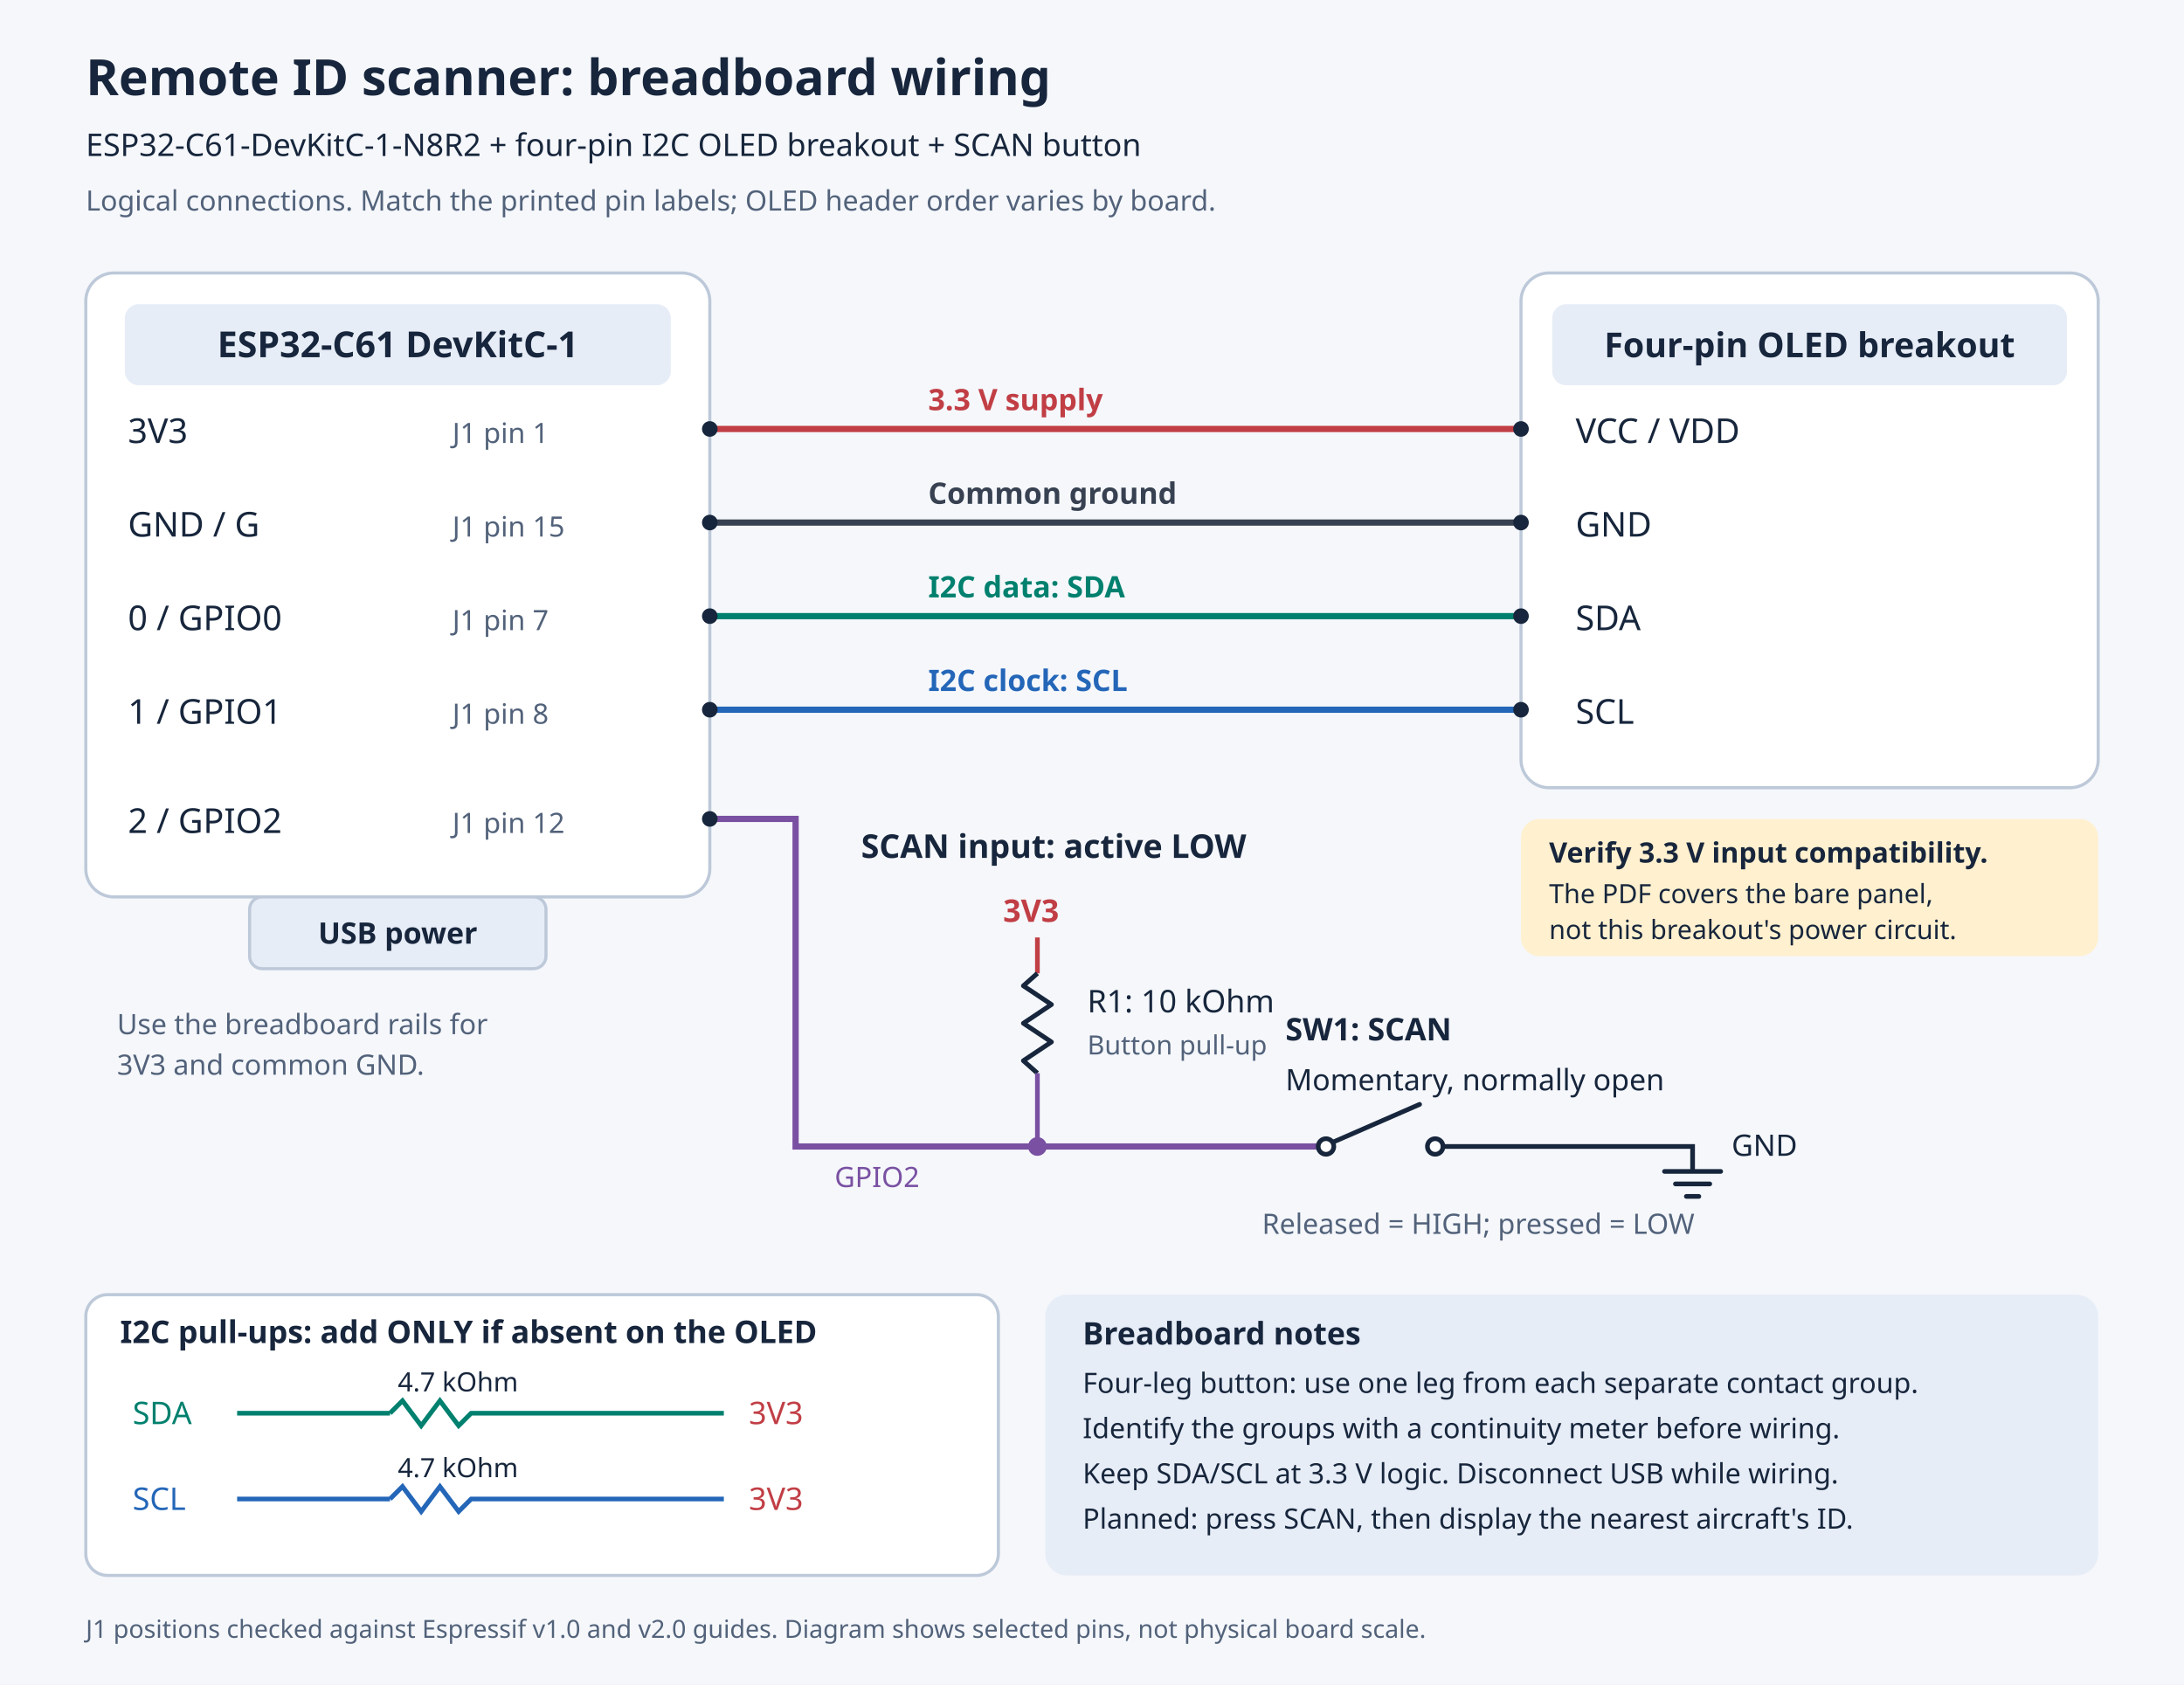
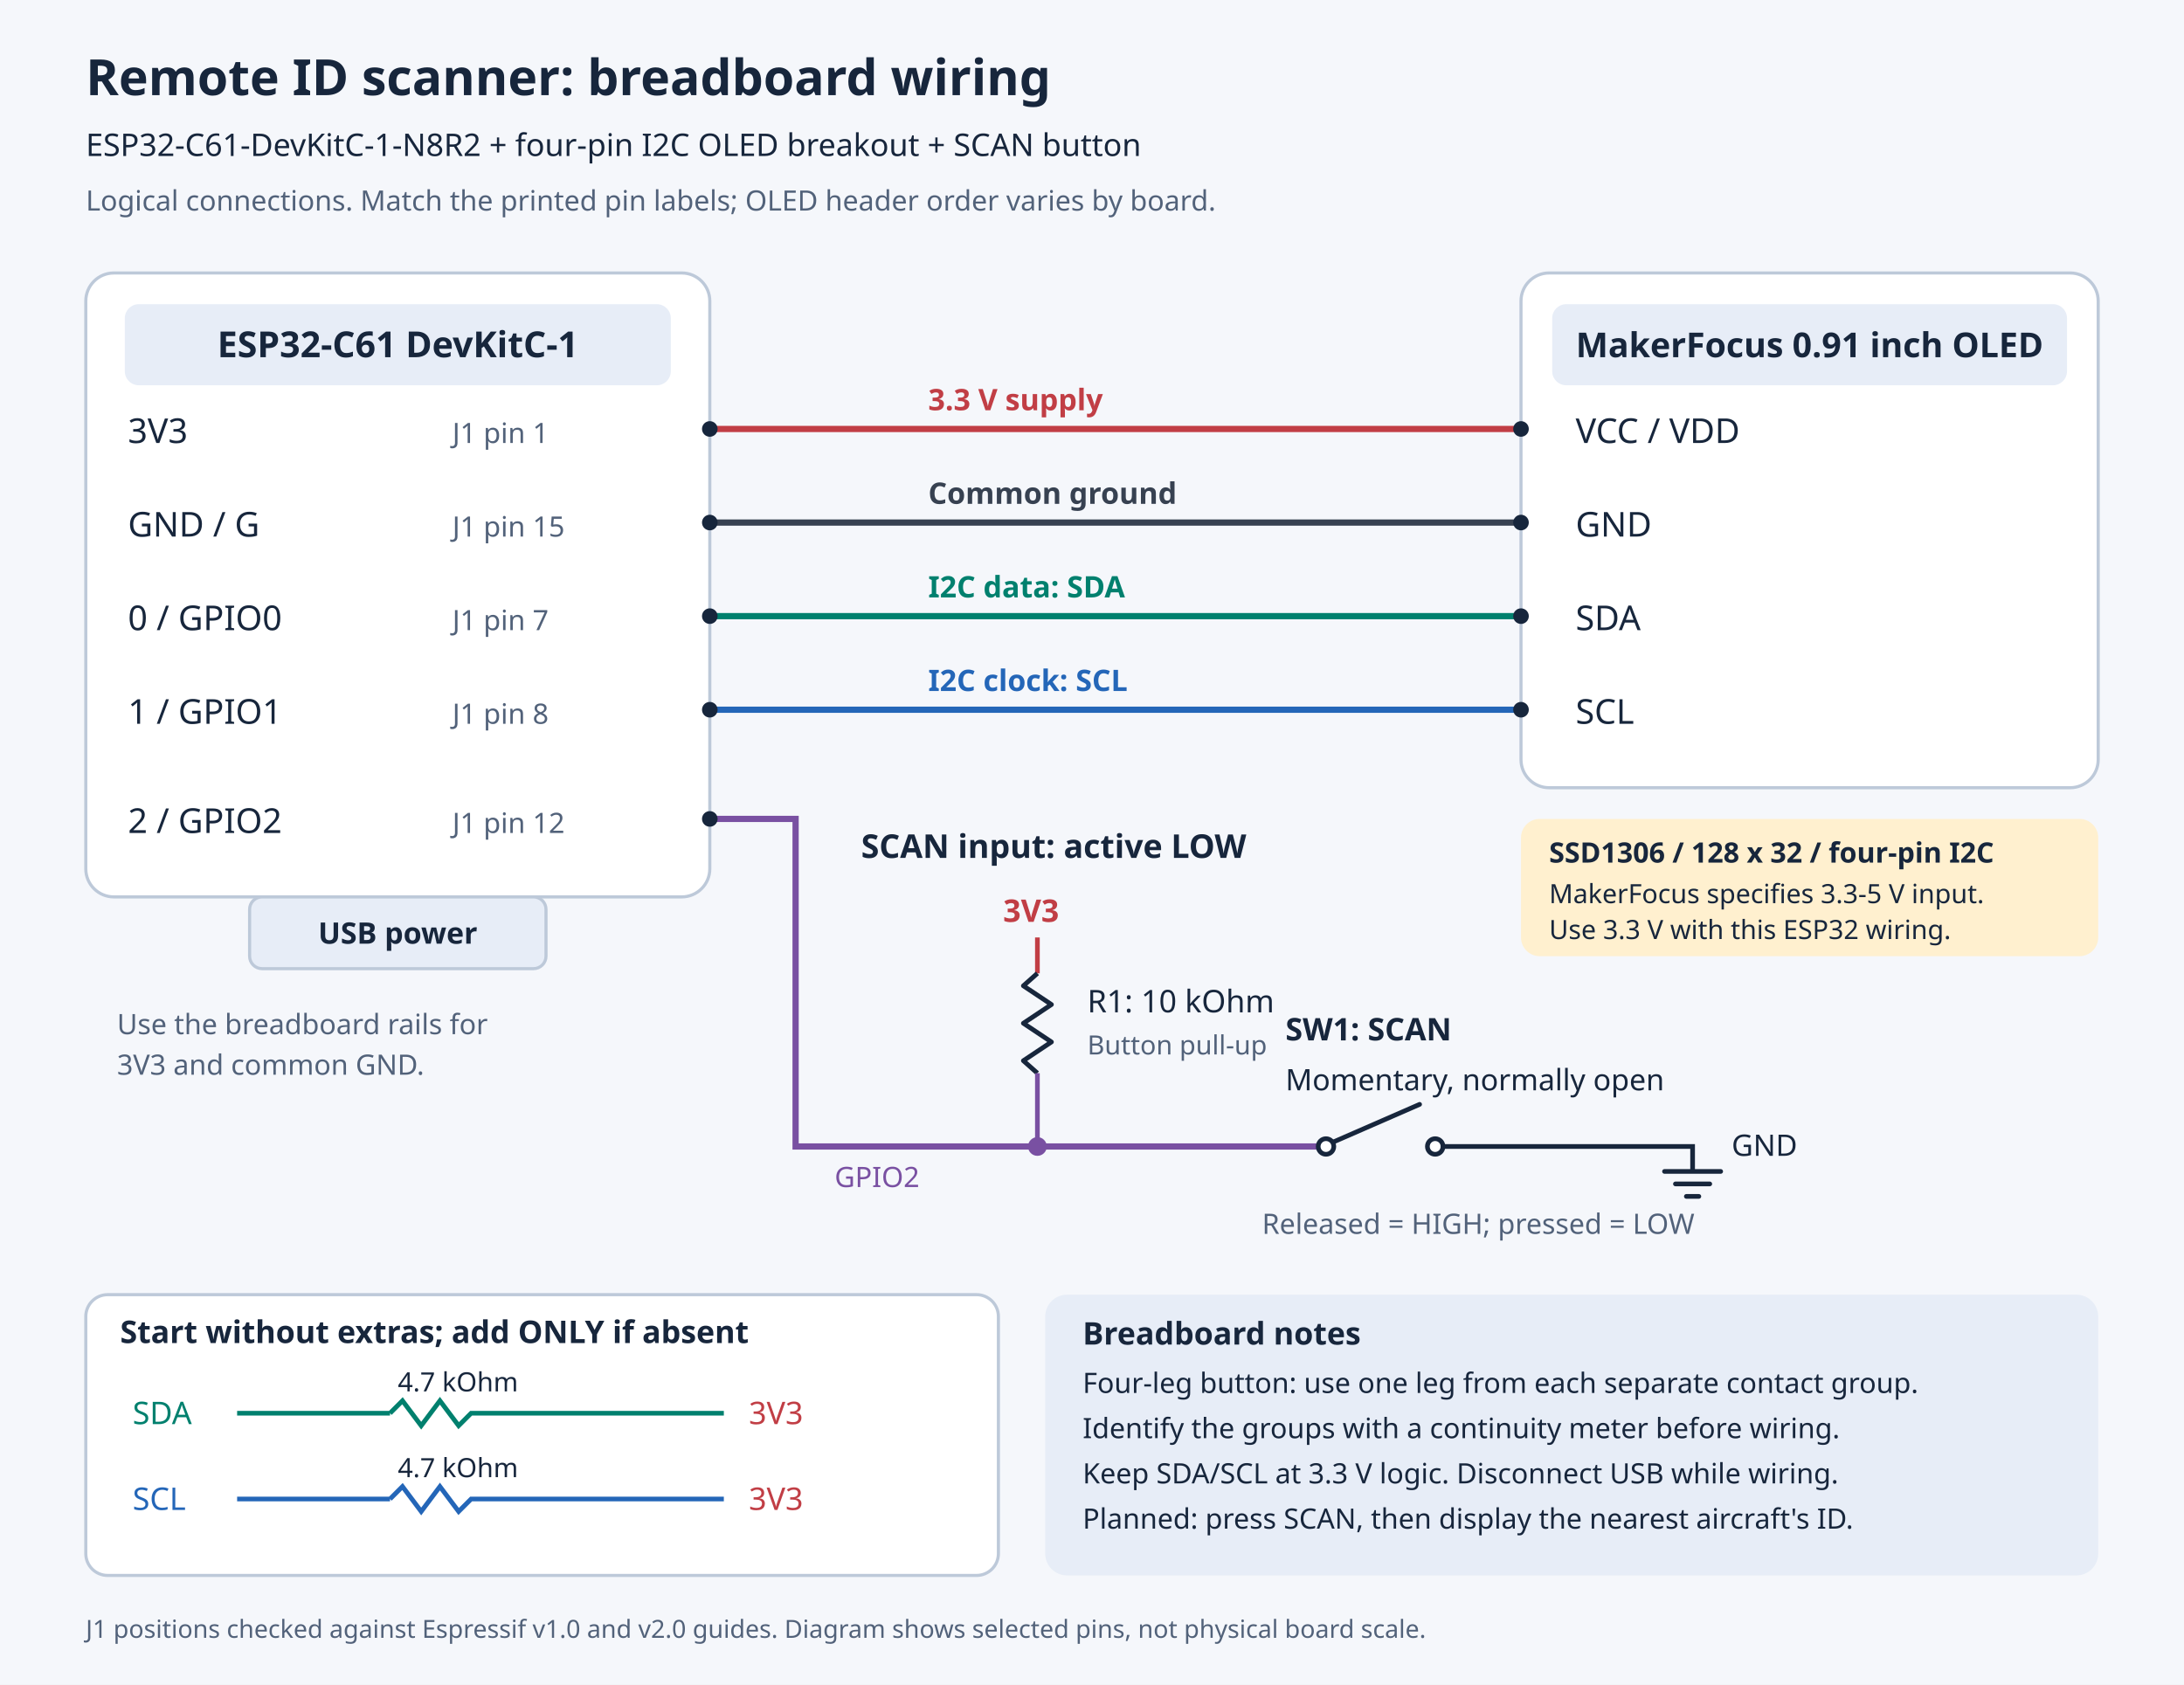
<svg xmlns="http://www.w3.org/2000/svg" width="1400" height="1080" viewBox="0 0 1400 1080">
  <rect width="1400" height="1080" fill="#f5f7fb" />
  <g font-family="sans-serif" fill="#17263c">
    <text x="55" y="61" font-size="32" font-weight="bold">Remote ID scanner: breadboard wiring</text>
    <text x="55" y="100" font-size="20">ESP32-C61-DevKitC-1-N8R2 + four-pin I2C OLED breakout + SCAN button</text>
    <text x="55" y="135" font-size="18" fill="#52627a">Logical connections. Match the printed pin labels; OLED header order varies by board.</text>
    <rect x="55" y="175" width="400" height="400" rx="18" fill="#ffffff" stroke="#bdc9d9" stroke-width="2" />
    <rect x="80" y="195" width="350" height="52" rx="9" fill="#e7edf7" />
    <text x="255" y="229" text-anchor="middle" font-size="23" font-weight="bold">ESP32-C61 DevKitC-1</text>
    <text x="82" y="284" font-size="22">3V3</text>
    <text x="290" y="284" font-size="18" fill="#52627a">J1 pin 1</text>
    <text x="82" y="344" font-size="22">GND / G</text>
    <text x="290" y="344" font-size="18" fill="#52627a">J1 pin 15</text>
    <text x="82" y="404" font-size="22">0 / GPIO0</text>
    <text x="290" y="404" font-size="18" fill="#52627a">J1 pin 7</text>
    <text x="82" y="464" font-size="22">1 / GPIO1</text>
    <text x="290" y="464" font-size="18" fill="#52627a">J1 pin 8</text>
    <text x="82" y="534" font-size="22">2 / GPIO2</text>
    <text x="290" y="534" font-size="18" fill="#52627a">J1 pin 12</text>
    <rect x="160" y="575" width="190" height="46" rx="8" fill="#e7edf7" stroke="#bdc9d9" stroke-width="2" />
    <text x="255" y="605" text-anchor="middle" font-size="19" font-weight="bold">USB power</text>
    <text x="75" y="663" font-size="18" fill="#52627a">Use the breadboard rails for</text>
    <text x="75" y="689" font-size="18" fill="#52627a">3V3 and common GND.</text>
    <rect x="975" y="175" width="370" height="330" rx="18" fill="#ffffff" stroke="#bdc9d9" stroke-width="2" />
    <rect x="995" y="195" width="330" height="52" rx="9" fill="#e7edf7" />
-     <text x="1160" y="229" text-anchor="middle" font-size="22" font-weight="bold">Four-pin OLED breakout</text>
+     <text x="1160" y="229" text-anchor="middle" font-size="22" font-weight="bold">MakerFocus 0.91 inch OLED</text>
    <text x="1010" y="284" font-size="22">VCC / VDD</text>
    <text x="1010" y="344" font-size="22">GND</text>
    <text x="1010" y="404" font-size="22">SDA</text>
    <text x="1010" y="464" font-size="22">SCL</text>
    <g fill="none" stroke-width="4" stroke-linecap="round">
      <path d="M455 275 H975" stroke="#c13e45" />
      <path d="M455 335 H975" stroke="#374151" />
      <path d="M455 395 H975" stroke="#00806e" />
      <path d="M455 455 H975" stroke="#2466b8" />
      <path d="M455 525 H510 V735 H845" stroke="#7950a2" />
    </g>
    <g font-size="19" font-weight="bold">
      <text x="595" y="263" fill="#c13e45">3.3 V supply</text>
      <text x="595" y="323" fill="#374151">Common ground</text>
      <text x="595" y="383" fill="#00806e">I2C data: SDA</text>
      <text x="595" y="443" fill="#2466b8">I2C clock: SCL</text>
    </g>
    <g fill="#17263c">
      <circle cx="455" cy="275" r="5" />
      <circle cx="975" cy="275" r="5" />
      <circle cx="455" cy="335" r="5" />
      <circle cx="975" cy="335" r="5" />
      <circle cx="455" cy="395" r="5" />
      <circle cx="975" cy="395" r="5" />
      <circle cx="455" cy="455" r="5" />
      <circle cx="975" cy="455" r="5" />
      <circle cx="455" cy="525" r="5" />
    </g>
    <rect x="975" y="525" width="370" height="88" rx="12" fill="#fff0cf" />
-     <text x="993" y="553" font-size="18" font-weight="bold">Verify 3.3 V input compatibility.</text>
-     <text x="993" y="579" font-size="17">The PDF covers the bare panel,</text>
-     <text x="993" y="602" font-size="17">not this breakout's power circuit.</text>
+     <text x="993" y="553" font-size="18" font-weight="bold">SSD1306 / 128 x 32 / four-pin I2C</text>
+     <text x="993" y="579" font-size="17">MakerFocus specifies 3.3-5 V input.</text>
+     <text x="993" y="602" font-size="17">Use 3.3 V with this ESP32 wiring.</text>
    <text x="552" y="550" font-size="21" font-weight="bold">SCAN input: active LOW</text>
    <text x="643" y="591" font-size="20" font-weight="bold" fill="#c13e45">3V3</text>
    <g fill="none" stroke-width="3" stroke-linejoin="round">
      <path d="M665 601 V624" stroke="#c13e45" />
      <path d="M665 624 l-9 8 l18 12 l-18 12 l18 12 l-18 12 l9 8" stroke="#17263c" />
      <path d="M665 688 V735" stroke="#7950a2" />
    </g>
    <text x="697" y="649" font-size="20">R1: 10 kOhm</text>
    <text x="697" y="676" font-size="17" fill="#52627a">Button pull-up</text>
    <circle cx="665" cy="735" r="6" fill="#7950a2" />
    <text x="535" y="761" font-size="18" fill="#7950a2">GPIO2</text>
    <g fill="none" stroke="#17263c" stroke-width="3" stroke-linecap="round">
      <circle cx="850" cy="735" r="5" fill="#ffffff" />
      <circle cx="920" cy="735" r="5" fill="#ffffff" />
      <path d="M855 732 L910 708 M925 735 H1085 V751 M1067 751 H1103 M1074 759 H1096 M1081 767 H1089" />
    </g>
    <text x="824" y="667" font-size="20" font-weight="bold">SW1: SCAN</text>
    <text x="824" y="699" font-size="19">Momentary, normally open</text>
    <text x="809" y="791" font-size="18" fill="#52627a">Released = HIGH; pressed = LOW</text>
    <text x="1110" y="741" font-size="19">GND</text>
    <rect x="55" y="830" width="585" height="180" rx="14" fill="#ffffff" stroke="#bdc9d9" stroke-width="2" />
-     <text x="77" y="861" font-size="20" font-weight="bold">I2C pull-ups: add ONLY if absent on the OLED</text>
+     <text x="77" y="861" font-size="20" font-weight="bold">Start without extras; add ONLY if absent</text>
    <g fill="none" stroke-width="3">
      <path d="M152 906 H250 M250 906 l8 -8 l12 16 l12 -16 l12 16 l8 -8 H464" stroke="#00806e" />
      <path d="M152 961 H250 M250 961 l8 -8 l12 16 l12 -16 l12 16 l8 -8 H464" stroke="#2466b8" />
    </g>
    <text x="85" y="913" font-size="20" fill="#00806e">SDA</text>
    <text x="85" y="968" font-size="20" fill="#2466b8">SCL</text>
    <text x="255" y="892" font-size="17">4.7 kOhm</text>
    <text x="255" y="947" font-size="17">4.7 kOhm</text>
    <text x="480" y="913" font-size="20" fill="#c13e45">3V3</text>
    <text x="480" y="968" font-size="20" fill="#c13e45">3V3</text>
    <rect x="670" y="830" width="675" height="180" rx="14" fill="#e7edf7" />
    <text x="694" y="862" font-size="20" font-weight="bold">Breadboard notes</text>
    <text x="694" y="893" font-size="18">Four-leg button: use one leg from each separate contact group.</text>
    <text x="694" y="922" font-size="18">Identify the groups with a continuity meter before wiring.</text>
    <text x="694" y="951" font-size="18">Keep SDA/SCL at 3.3 V logic. Disconnect USB while wiring.</text>
    <text x="694" y="980" font-size="18">Planned: press SCAN, then display the nearest aircraft's ID.</text>
    <text x="55" y="1050" font-size="16" fill="#52627a">J1 positions checked against Espressif v1.0 and v2.0 guides. Diagram shows selected pins, not physical board scale.</text>
  </g>
</svg>
